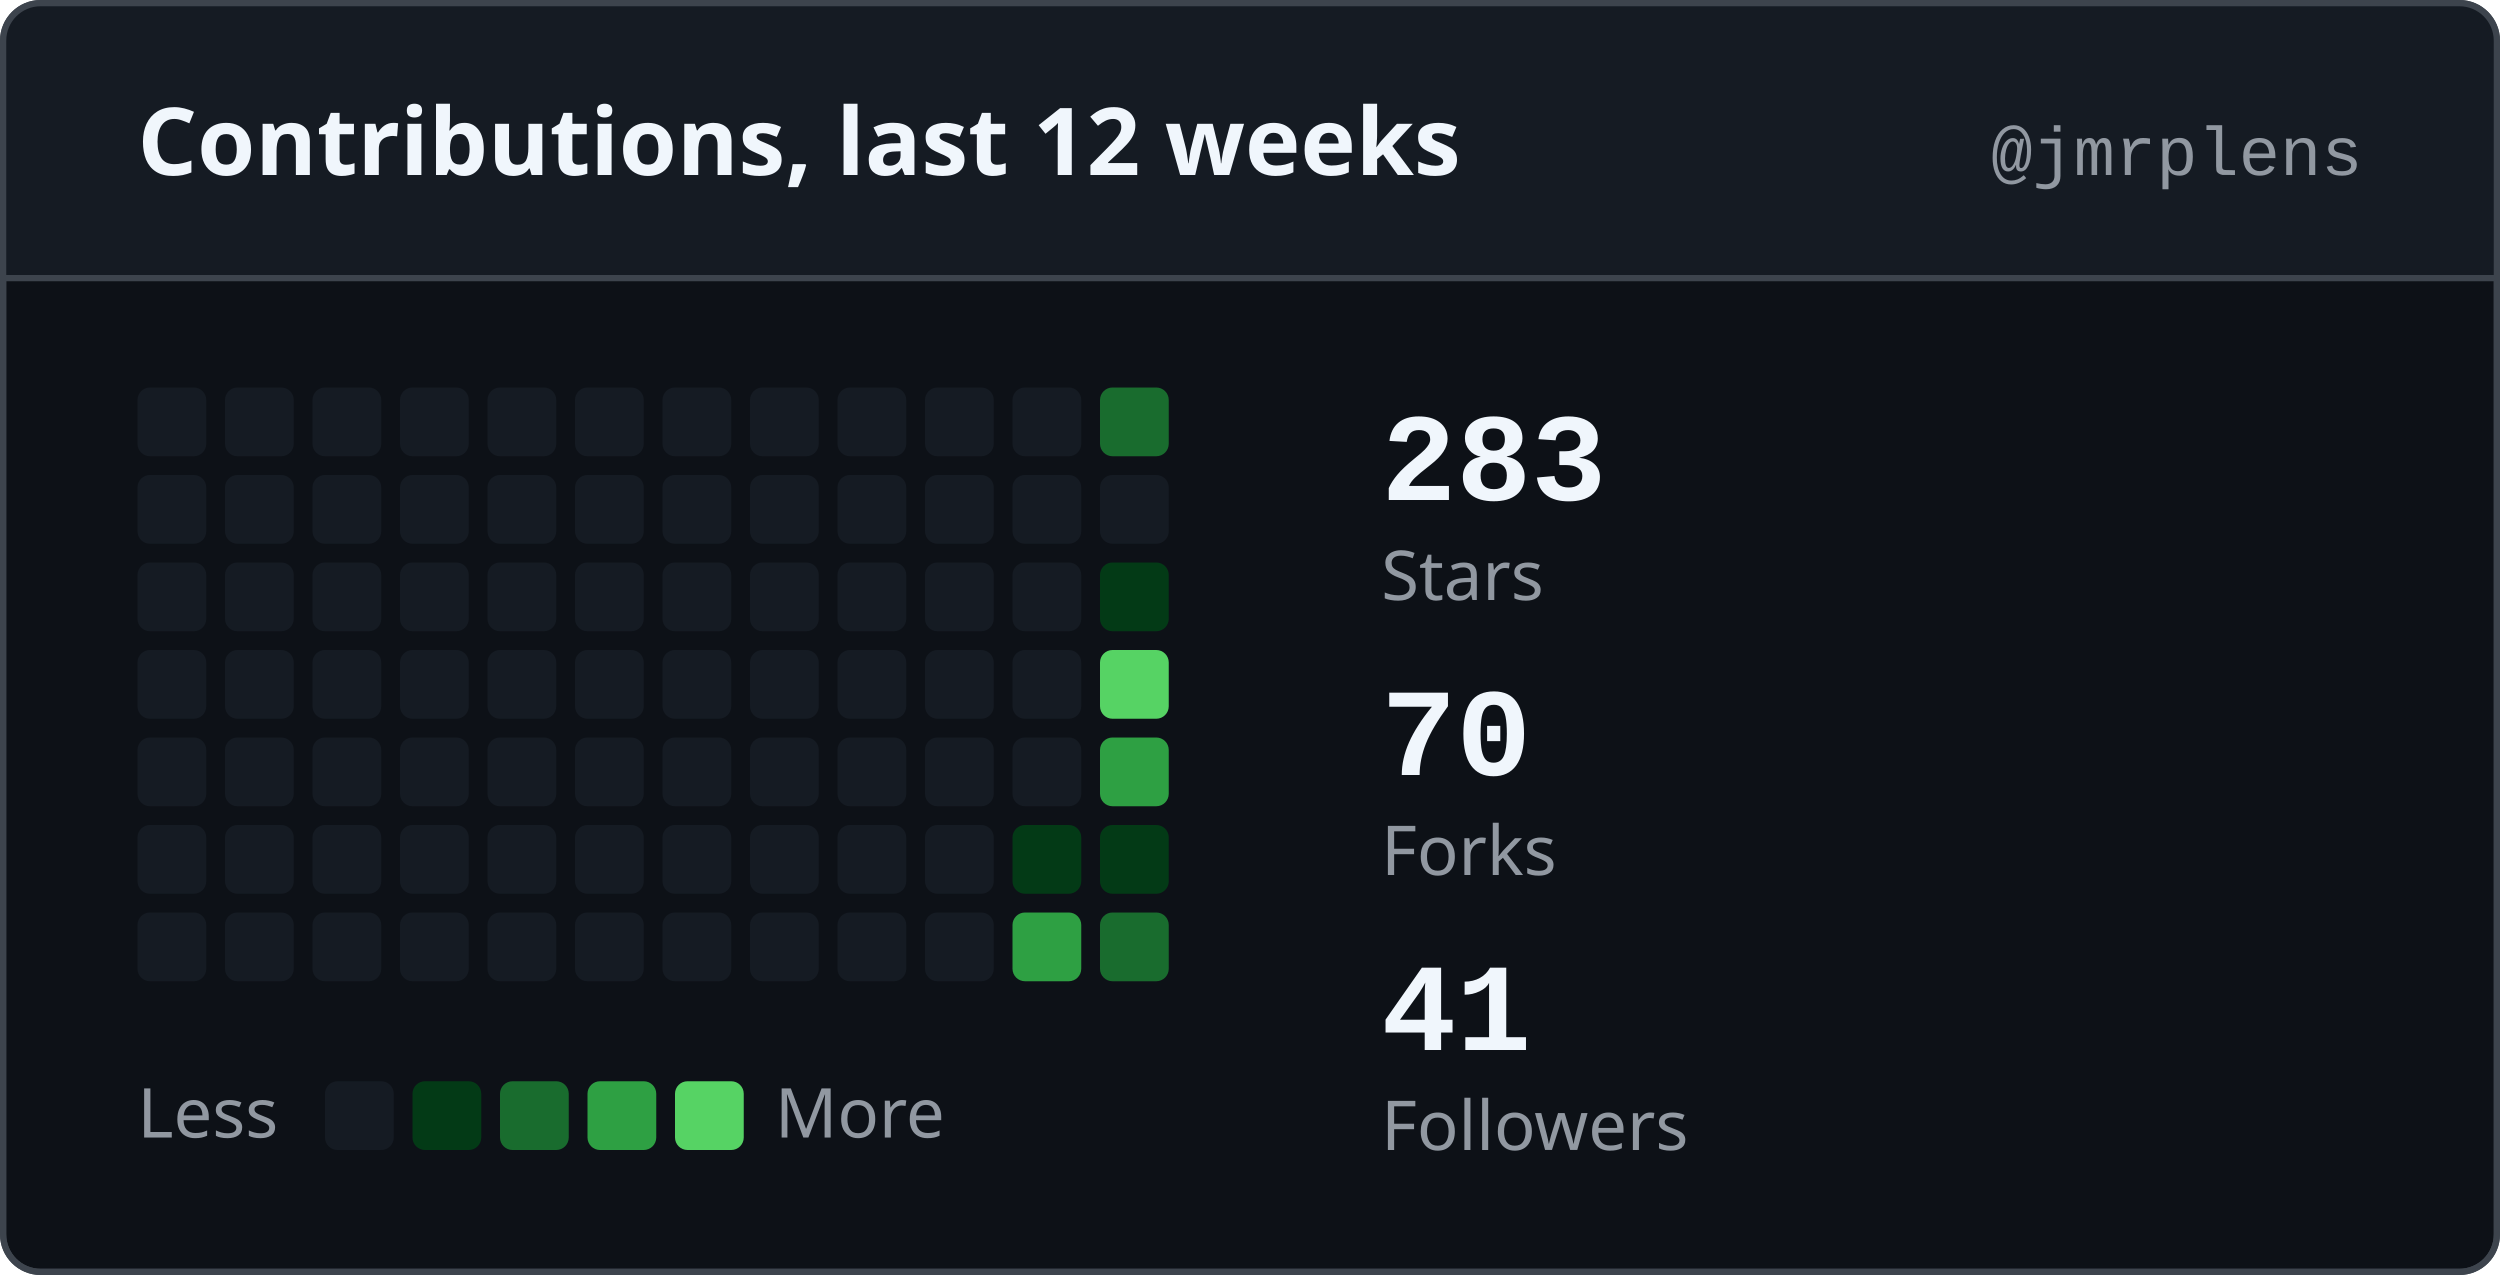
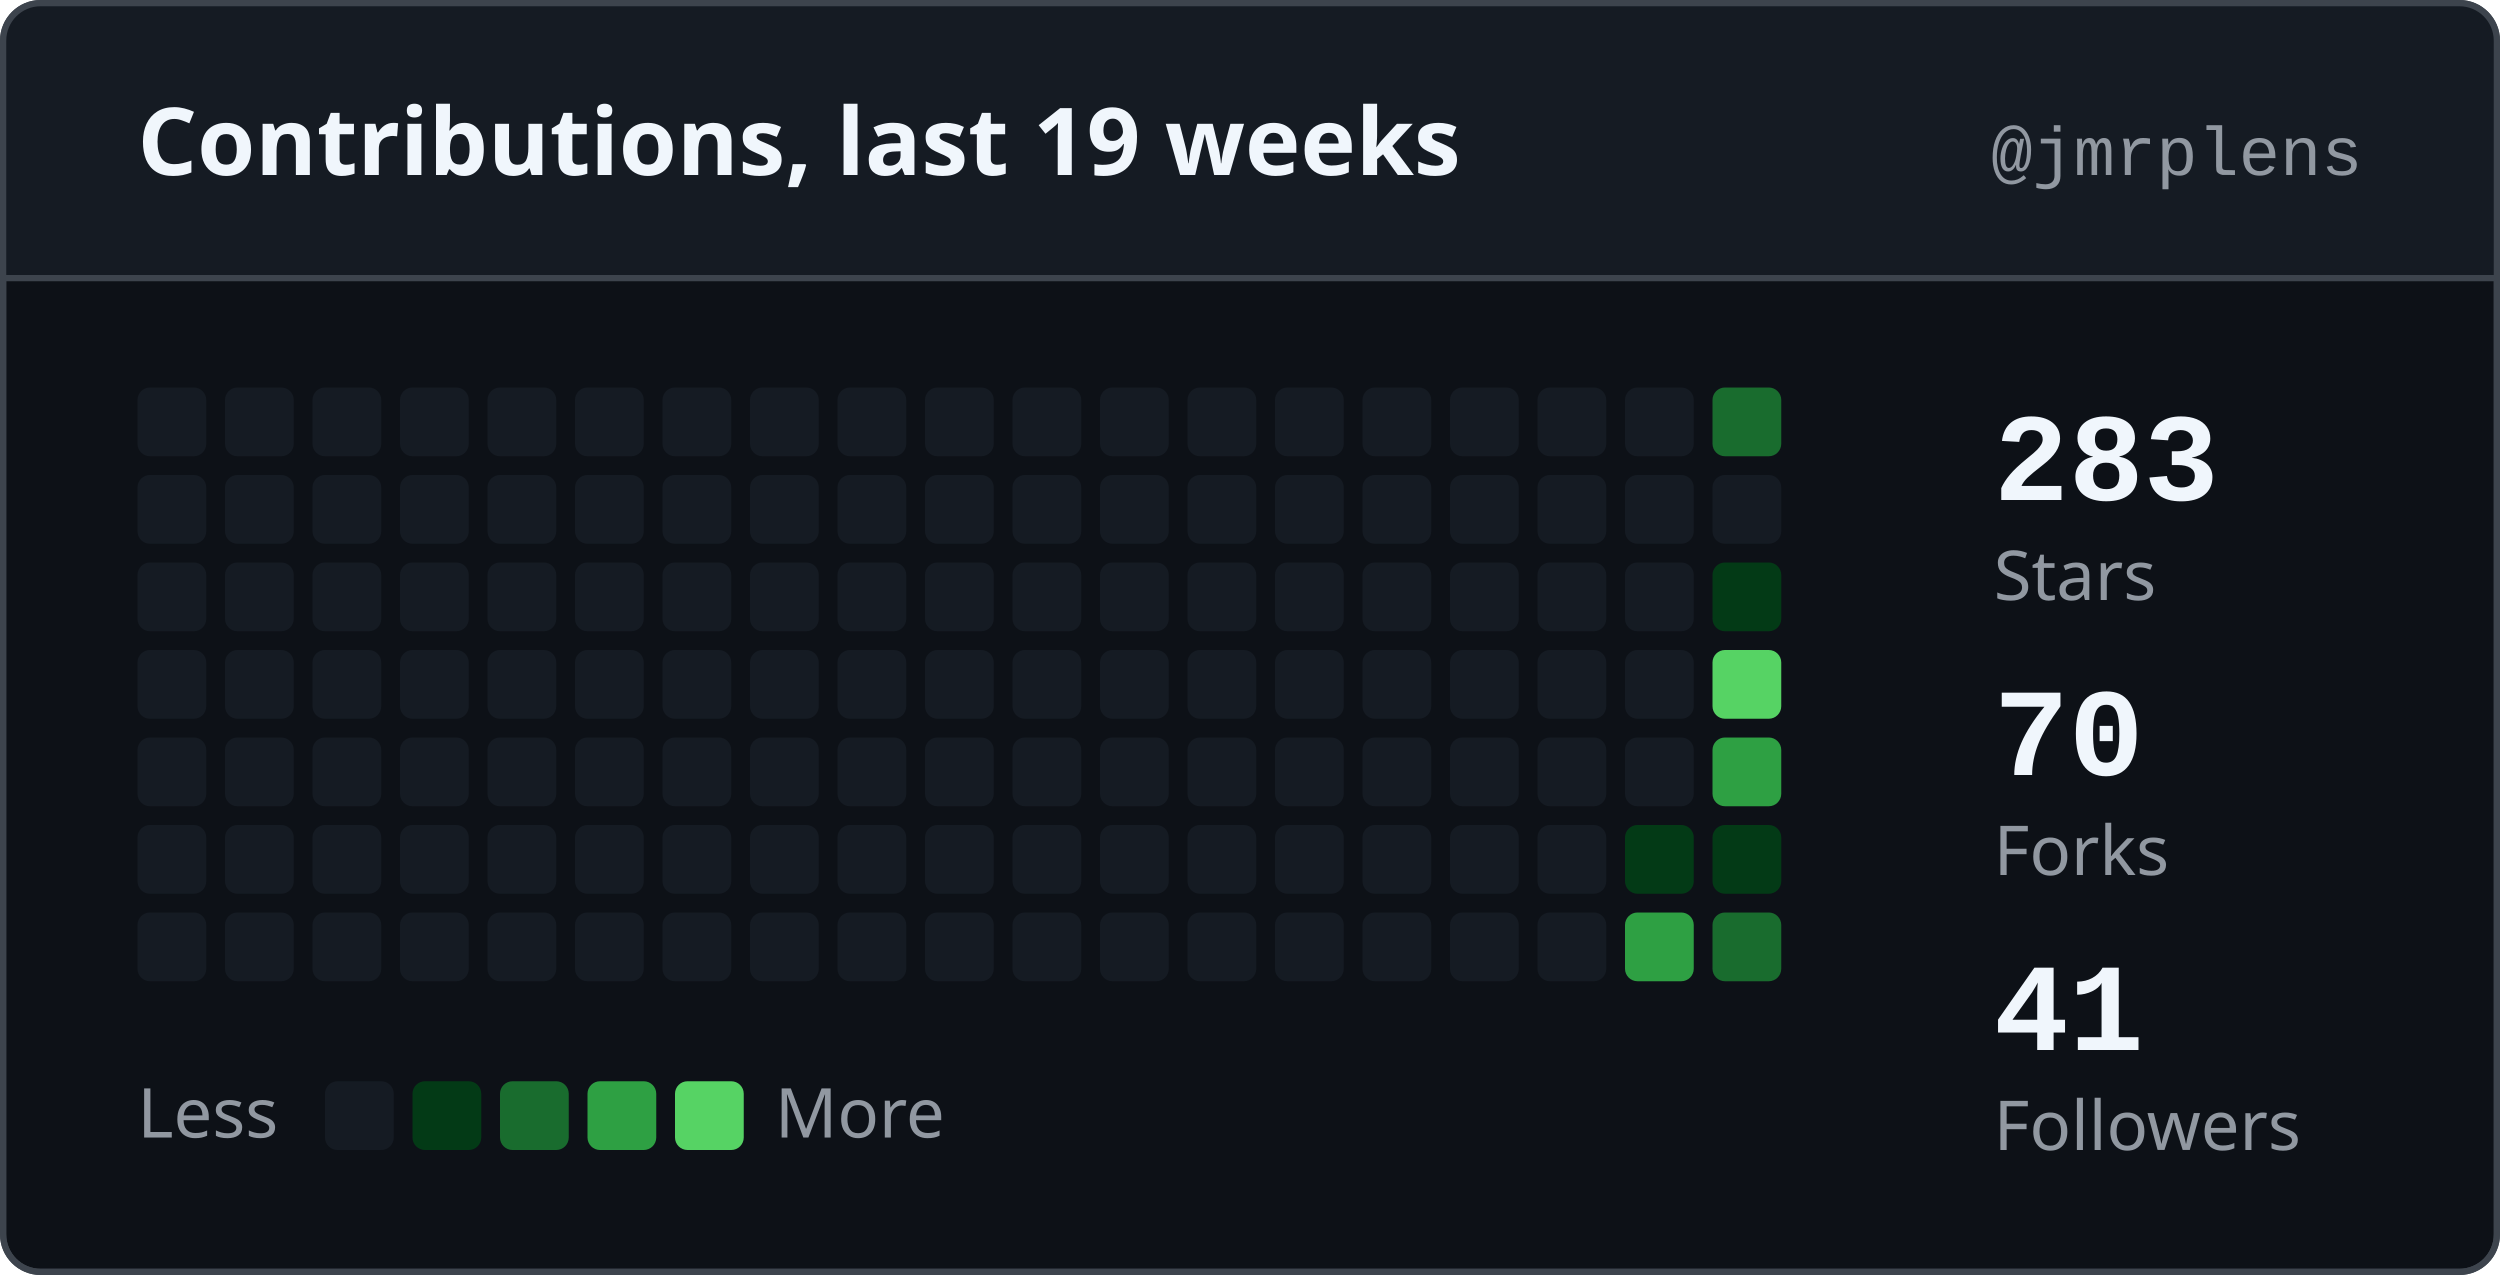
<svg xmlns="http://www.w3.org/2000/svg" width="400" height="204" viewBox="0 0 400 204" role="img" aria-labelledby="ghcTitle ghcDesc">
  <style>
.bg{fill:#0d1117;stroke:#3d444d}
.panel{fill:#151b23}
.t,.v,.big{fill:#f0f6fc}
.d,.l,.h,.s{fill:#9198a1}
.n,.c{fill:#f0f6fc}
.star,.pill-v{fill:#4493f8}
.on-accent{fill:#0d1117}
.line{stroke:#4493f8}
.area{fill:#4493f8}
.axis,.edge{stroke:#3d444d}
.track{fill:#3d444d}
.ok{fill:#3fb950}
.fg{fill:#f0f6fc}
.h0{fill:#151b23}.h1{fill:#033a16}.h2{fill:#196c2e}.h3{fill:#2ea043}.h4{fill:#56d364}
text{font-family:-apple-system,BlinkMacSystemFont,'Segoe UI','Noto Sans',Helvetica,Arial,sans-serif}
.mono{font-family:ui-monospace,SFMono-Regular,'SF Mono',Menlo,Consolas,'Liberation Mono',monospace}
.t{font-size:15px;font-weight:600}
.d{font-size:11px}
.v{font-size:22px;font-weight:600;font-family:ui-monospace,SFMono-Regular,'SF Mono',Menlo,Consolas,'Liberation Mono',monospace}
.big{font-size:20px;font-weight:600;font-family:ui-monospace,SFMono-Regular,'SF Mono',Menlo,Consolas,'Liberation Mono',monospace}
.l{font-size:11px}
.h{font-size:14px;font-weight:600}
.n{font-size:13px}
.s{font-size:11px}
.c{font-size:13px;font-weight:500;font-family:ui-monospace,SFMono-Regular,'SF Mono',Menlo,Consolas,'Liberation Mono',monospace}
.line{fill:none;stroke-width:2;stroke-linecap:round;stroke-linejoin:round}
.area{fill-opacity:0.12;stroke:none}
.axis{stroke-width:1}
.edge{fill:none;stroke-width:1}
.m0{animation:m0 1.82s ease-out 1}
@keyframes m0{0%{opacity:0}87.91%,100%{opacity:1}}
.m1{animation:m1 1.82s ease-out 1}
- @keyframes m1{0%,1.1%{opacity:0}89.01%,100%{opacity:1}}
+ @keyframes m1{0%,0.67%{opacity:0}88.58%,100%{opacity:1}}
.m2{animation:m2 1.82s ease-out 1}
- @keyframes m2{0%,2.2%{opacity:0}90.11%,100%{opacity:1}}
+ @keyframes m2{0%,1.34%{opacity:0}89.26%,100%{opacity:1}}
.m3{animation:m3 1.82s ease-out 1}
- @keyframes m3{0%,3.3%{opacity:0}91.21%,100%{opacity:1}}
+ @keyframes m3{0%,2.01%{opacity:0}89.93%,100%{opacity:1}}
.m4{animation:m4 1.82s ease-out 1}
- @keyframes m4{0%,4.4%{opacity:0}92.31%,100%{opacity:1}}
+ @keyframes m4{0%,2.69%{opacity:0}90.6%,100%{opacity:1}}
.m5{animation:m5 1.82s ease-out 1}
- @keyframes m5{0%,5.49%{opacity:0}93.41%,100%{opacity:1}}
+ @keyframes m5{0%,3.36%{opacity:0}91.27%,100%{opacity:1}}
.m6{animation:m6 1.82s ease-out 1}
- @keyframes m6{0%,6.59%{opacity:0}94.51%,100%{opacity:1}}
+ @keyframes m6{0%,4.03%{opacity:0}91.94%,100%{opacity:1}}
.m7{animation:m7 1.82s ease-out 1}
- @keyframes m7{0%,7.69%{opacity:0}95.6%,100%{opacity:1}}
+ @keyframes m7{0%,4.7%{opacity:0}92.61%,100%{opacity:1}}
.m8{animation:m8 1.82s ease-out 1}
- @keyframes m8{0%,8.79%{opacity:0}96.7%,100%{opacity:1}}
+ @keyframes m8{0%,5.37%{opacity:0}93.28%,100%{opacity:1}}
.m9{animation:m9 1.82s ease-out 1}
- @keyframes m9{0%,9.89%{opacity:0}97.8%,100%{opacity:1}}
+ @keyframes m9{0%,6.04%{opacity:0}93.96%,100%{opacity:1}}
.m10{animation:m10 1.82s ease-out 1}
- @keyframes m10{0%,10.99%{opacity:0}98.9%,100%{opacity:1}}
+ @keyframes m10{0%,6.72%{opacity:0}94.63%,100%{opacity:1}}
.m11{animation:m11 1.82s ease-out 1}
- @keyframes m11{0%,12.09%{opacity:0}100%{opacity:1}}
- @media (prefers-reduced-motion:reduce){.m0,.m1,.m2,.m3,.m4,.m5,.m6,.m7,.m8,.m9,.m10,.m11{animation:none}}
+ @keyframes m11{0%,7.39%{opacity:0}95.3%,100%{opacity:1}}
+ .m12{animation:m12 1.82s ease-out 1}
+ @keyframes m12{0%,8.06%{opacity:0}95.97%,100%{opacity:1}}
+ .m13{animation:m13 1.82s ease-out 1}
+ @keyframes m13{0%,8.73%{opacity:0}96.64%,100%{opacity:1}}
+ .m14{animation:m14 1.82s ease-out 1}
+ @keyframes m14{0%,9.4%{opacity:0}97.31%,100%{opacity:1}}
+ .m15{animation:m15 1.82s ease-out 1}
+ @keyframes m15{0%,10.07%{opacity:0}97.99%,100%{opacity:1}}
+ .m16{animation:m16 1.82s ease-out 1}
+ @keyframes m16{0%,10.74%{opacity:0}98.66%,100%{opacity:1}}
+ .m17{animation:m17 1.82s ease-out 1}
+ @keyframes m17{0%,11.42%{opacity:0}99.33%,100%{opacity:1}}
+ .m18{animation:m18 1.82s ease-out 1}
+ @keyframes m18{0%,12.09%{opacity:0}100%{opacity:1}}
+ @media (prefers-reduced-motion:reduce){.m0,.m1,.m2,.m3,.m4,.m5,.m6,.m7,.m8,.m9,.m10,.m11,.m12,.m13,.m14,.m15,.m16,.m17,.m18{animation:none}}
</style>
  <rect class="bg" x="0.5" y="0.5" width="399" height="203" rx="6" />
  <path class="panel" d="M0.5,44 V6.5 A6,6 0 0 1 6.5,0.5 H393.5 A6,6 0 0 1 399.5,6.5 V44 Z" />
  <line class="axis" x1="0.5" y1="44.5" x2="399.5" y2="44.5" />
  <rect class="edge" x="0.5" y="0.5" width="399" height="203" rx="6" />
-   <text class="t" x="22" y="28" text-anchor="start">Contributions, last 12 weeks</text>
+   <text class="t" x="22" y="28" text-anchor="start">Contributions, last 19 weeks</text>
  <text class="d mono" x="378" y="28" text-anchor="end">@jmrplens</text>
  <rect class="h0 m0" x="22" y="62" width="11" height="11" rx="2" />
  <rect class="h0 m0" x="22" y="76" width="11" height="11" rx="2" />
  <rect class="h0 m0" x="22" y="90" width="11" height="11" rx="2" />
  <rect class="h0 m0" x="22" y="104" width="11" height="11" rx="2" />
  <rect class="h0 m0" x="22" y="118" width="11" height="11" rx="2" />
  <rect class="h0 m0" x="22" y="132" width="11" height="11" rx="2" />
  <rect class="h0 m0" x="22" y="146" width="11" height="11" rx="2" />
  <rect class="h0 m1" x="36" y="62" width="11" height="11" rx="2" />
  <rect class="h0 m1" x="36" y="76" width="11" height="11" rx="2" />
  <rect class="h0 m1" x="36" y="90" width="11" height="11" rx="2" />
  <rect class="h0 m1" x="36" y="104" width="11" height="11" rx="2" />
  <rect class="h0 m1" x="36" y="118" width="11" height="11" rx="2" />
  <rect class="h0 m1" x="36" y="132" width="11" height="11" rx="2" />
  <rect class="h0 m1" x="36" y="146" width="11" height="11" rx="2" />
  <rect class="h0 m2" x="50" y="62" width="11" height="11" rx="2" />
  <rect class="h0 m2" x="50" y="76" width="11" height="11" rx="2" />
  <rect class="h0 m2" x="50" y="90" width="11" height="11" rx="2" />
  <rect class="h0 m2" x="50" y="104" width="11" height="11" rx="2" />
  <rect class="h0 m2" x="50" y="118" width="11" height="11" rx="2" />
  <rect class="h0 m2" x="50" y="132" width="11" height="11" rx="2" />
  <rect class="h0 m2" x="50" y="146" width="11" height="11" rx="2" />
  <rect class="h0 m3" x="64" y="62" width="11" height="11" rx="2" />
  <rect class="h0 m3" x="64" y="76" width="11" height="11" rx="2" />
  <rect class="h0 m3" x="64" y="90" width="11" height="11" rx="2" />
  <rect class="h0 m3" x="64" y="104" width="11" height="11" rx="2" />
  <rect class="h0 m3" x="64" y="118" width="11" height="11" rx="2" />
  <rect class="h0 m3" x="64" y="132" width="11" height="11" rx="2" />
  <rect class="h0 m3" x="64" y="146" width="11" height="11" rx="2" />
  <rect class="h0 m4" x="78" y="62" width="11" height="11" rx="2" />
  <rect class="h0 m4" x="78" y="76" width="11" height="11" rx="2" />
  <rect class="h0 m4" x="78" y="90" width="11" height="11" rx="2" />
  <rect class="h0 m4" x="78" y="104" width="11" height="11" rx="2" />
  <rect class="h0 m4" x="78" y="118" width="11" height="11" rx="2" />
  <rect class="h0 m4" x="78" y="132" width="11" height="11" rx="2" />
  <rect class="h0 m4" x="78" y="146" width="11" height="11" rx="2" />
  <rect class="h0 m5" x="92" y="62" width="11" height="11" rx="2" />
  <rect class="h0 m5" x="92" y="76" width="11" height="11" rx="2" />
  <rect class="h0 m5" x="92" y="90" width="11" height="11" rx="2" />
  <rect class="h0 m5" x="92" y="104" width="11" height="11" rx="2" />
  <rect class="h0 m5" x="92" y="118" width="11" height="11" rx="2" />
  <rect class="h0 m5" x="92" y="132" width="11" height="11" rx="2" />
  <rect class="h0 m5" x="92" y="146" width="11" height="11" rx="2" />
  <rect class="h0 m6" x="106" y="62" width="11" height="11" rx="2" />
  <rect class="h0 m6" x="106" y="76" width="11" height="11" rx="2" />
  <rect class="h0 m6" x="106" y="90" width="11" height="11" rx="2" />
  <rect class="h0 m6" x="106" y="104" width="11" height="11" rx="2" />
  <rect class="h0 m6" x="106" y="118" width="11" height="11" rx="2" />
  <rect class="h0 m6" x="106" y="132" width="11" height="11" rx="2" />
  <rect class="h0 m6" x="106" y="146" width="11" height="11" rx="2" />
  <rect class="h0 m7" x="120" y="62" width="11" height="11" rx="2" />
  <rect class="h0 m7" x="120" y="76" width="11" height="11" rx="2" />
  <rect class="h0 m7" x="120" y="90" width="11" height="11" rx="2" />
  <rect class="h0 m7" x="120" y="104" width="11" height="11" rx="2" />
  <rect class="h0 m7" x="120" y="118" width="11" height="11" rx="2" />
  <rect class="h0 m7" x="120" y="132" width="11" height="11" rx="2" />
  <rect class="h0 m7" x="120" y="146" width="11" height="11" rx="2" />
  <rect class="h0 m8" x="134" y="62" width="11" height="11" rx="2" />
  <rect class="h0 m8" x="134" y="76" width="11" height="11" rx="2" />
  <rect class="h0 m8" x="134" y="90" width="11" height="11" rx="2" />
  <rect class="h0 m8" x="134" y="104" width="11" height="11" rx="2" />
  <rect class="h0 m8" x="134" y="118" width="11" height="11" rx="2" />
  <rect class="h0 m8" x="134" y="132" width="11" height="11" rx="2" />
  <rect class="h0 m8" x="134" y="146" width="11" height="11" rx="2" />
  <rect class="h0 m9" x="148" y="62" width="11" height="11" rx="2" />
  <rect class="h0 m9" x="148" y="76" width="11" height="11" rx="2" />
  <rect class="h0 m9" x="148" y="90" width="11" height="11" rx="2" />
  <rect class="h0 m9" x="148" y="104" width="11" height="11" rx="2" />
  <rect class="h0 m9" x="148" y="118" width="11" height="11" rx="2" />
  <rect class="h0 m9" x="148" y="132" width="11" height="11" rx="2" />
  <rect class="h0 m9" x="148" y="146" width="11" height="11" rx="2" />
  <rect class="h0 m10" x="162" y="62" width="11" height="11" rx="2" />
  <rect class="h0 m10" x="162" y="76" width="11" height="11" rx="2" />
  <rect class="h0 m10" x="162" y="90" width="11" height="11" rx="2" />
  <rect class="h0 m10" x="162" y="104" width="11" height="11" rx="2" />
  <rect class="h0 m10" x="162" y="118" width="11" height="11" rx="2" />
-   <rect class="h1 m10" x="162" y="132" width="11" height="11" rx="2" />
-   <rect class="h3 m10" x="162" y="146" width="11" height="11" rx="2" />
-   <rect class="h2 m11" x="176" y="62" width="11" height="11" rx="2" />
+   <rect class="h0 m10" x="162" y="132" width="11" height="11" rx="2" />
+   <rect class="h0 m10" x="162" y="146" width="11" height="11" rx="2" />
+   <rect class="h0 m11" x="176" y="62" width="11" height="11" rx="2" />
  <rect class="h0 m11" x="176" y="76" width="11" height="11" rx="2" />
-   <rect class="h1 m11" x="176" y="90" width="11" height="11" rx="2" />
-   <rect class="h4 m11" x="176" y="104" width="11" height="11" rx="2" />
-   <rect class="h3 m11" x="176" y="118" width="11" height="11" rx="2" />
-   <rect class="h1 m11" x="176" y="132" width="11" height="11" rx="2" />
-   <rect class="h2 m11" x="176" y="146" width="11" height="11" rx="2" />
+   <rect class="h0 m11" x="176" y="90" width="11" height="11" rx="2" />
+   <rect class="h0 m11" x="176" y="104" width="11" height="11" rx="2" />
+   <rect class="h0 m11" x="176" y="118" width="11" height="11" rx="2" />
+   <rect class="h0 m11" x="176" y="132" width="11" height="11" rx="2" />
+   <rect class="h0 m11" x="176" y="146" width="11" height="11" rx="2" />
+   <rect class="h0 m12" x="190" y="62" width="11" height="11" rx="2" />
+   <rect class="h0 m12" x="190" y="76" width="11" height="11" rx="2" />
+   <rect class="h0 m12" x="190" y="90" width="11" height="11" rx="2" />
+   <rect class="h0 m12" x="190" y="104" width="11" height="11" rx="2" />
+   <rect class="h0 m12" x="190" y="118" width="11" height="11" rx="2" />
+   <rect class="h0 m12" x="190" y="132" width="11" height="11" rx="2" />
+   <rect class="h0 m12" x="190" y="146" width="11" height="11" rx="2" />
+   <rect class="h0 m13" x="204" y="62" width="11" height="11" rx="2" />
+   <rect class="h0 m13" x="204" y="76" width="11" height="11" rx="2" />
+   <rect class="h0 m13" x="204" y="90" width="11" height="11" rx="2" />
+   <rect class="h0 m13" x="204" y="104" width="11" height="11" rx="2" />
+   <rect class="h0 m13" x="204" y="118" width="11" height="11" rx="2" />
+   <rect class="h0 m13" x="204" y="132" width="11" height="11" rx="2" />
+   <rect class="h0 m13" x="204" y="146" width="11" height="11" rx="2" />
+   <rect class="h0 m14" x="218" y="62" width="11" height="11" rx="2" />
+   <rect class="h0 m14" x="218" y="76" width="11" height="11" rx="2" />
+   <rect class="h0 m14" x="218" y="90" width="11" height="11" rx="2" />
+   <rect class="h0 m14" x="218" y="104" width="11" height="11" rx="2" />
+   <rect class="h0 m14" x="218" y="118" width="11" height="11" rx="2" />
+   <rect class="h0 m14" x="218" y="132" width="11" height="11" rx="2" />
+   <rect class="h0 m14" x="218" y="146" width="11" height="11" rx="2" />
+   <rect class="h0 m15" x="232" y="62" width="11" height="11" rx="2" />
+   <rect class="h0 m15" x="232" y="76" width="11" height="11" rx="2" />
+   <rect class="h0 m15" x="232" y="90" width="11" height="11" rx="2" />
+   <rect class="h0 m15" x="232" y="104" width="11" height="11" rx="2" />
+   <rect class="h0 m15" x="232" y="118" width="11" height="11" rx="2" />
+   <rect class="h0 m15" x="232" y="132" width="11" height="11" rx="2" />
+   <rect class="h0 m15" x="232" y="146" width="11" height="11" rx="2" />
+   <rect class="h0 m16" x="246" y="62" width="11" height="11" rx="2" />
+   <rect class="h0 m16" x="246" y="76" width="11" height="11" rx="2" />
+   <rect class="h0 m16" x="246" y="90" width="11" height="11" rx="2" />
+   <rect class="h0 m16" x="246" y="104" width="11" height="11" rx="2" />
+   <rect class="h0 m16" x="246" y="118" width="11" height="11" rx="2" />
+   <rect class="h0 m16" x="246" y="132" width="11" height="11" rx="2" />
+   <rect class="h0 m16" x="246" y="146" width="11" height="11" rx="2" />
+   <rect class="h0 m17" x="260" y="62" width="11" height="11" rx="2" />
+   <rect class="h0 m17" x="260" y="76" width="11" height="11" rx="2" />
+   <rect class="h0 m17" x="260" y="90" width="11" height="11" rx="2" />
+   <rect class="h0 m17" x="260" y="104" width="11" height="11" rx="2" />
+   <rect class="h0 m17" x="260" y="118" width="11" height="11" rx="2" />
+   <rect class="h1 m17" x="260" y="132" width="11" height="11" rx="2" />
+   <rect class="h3 m17" x="260" y="146" width="11" height="11" rx="2" />
+   <rect class="h2 m18" x="274" y="62" width="11" height="11" rx="2" />
+   <rect class="h0 m18" x="274" y="76" width="11" height="11" rx="2" />
+   <rect class="h1 m18" x="274" y="90" width="11" height="11" rx="2" />
+   <rect class="h4 m18" x="274" y="104" width="11" height="11" rx="2" />
+   <rect class="h3 m18" x="274" y="118" width="11" height="11" rx="2" />
+   <rect class="h1 m18" x="274" y="132" width="11" height="11" rx="2" />
+   <rect class="h2 m18" x="274" y="146" width="11" height="11" rx="2" />
  <text class="s" x="22" y="182" text-anchor="start">Less</text>
  <rect class="h0" x="52" y="173" width="11" height="11" rx="2" />
  <rect class="h1" x="66" y="173" width="11" height="11" rx="2" />
  <rect class="h2" x="80" y="173" width="11" height="11" rx="2" />
  <rect class="h3" x="94" y="173" width="11" height="11" rx="2" />
  <rect class="h4" x="108" y="173" width="11" height="11" rx="2" />
  <text class="s" x="124" y="182" text-anchor="start">More</text>
-   <text class="big" x="221" y="80" text-anchor="start">283</text>
-   <text class="l" x="221" y="96" text-anchor="start">Stars</text>
-   <text class="big" x="221" y="124" text-anchor="start">70</text>
-   <text class="l" x="221" y="140" text-anchor="start">Forks</text>
-   <text class="big" x="221" y="168" text-anchor="start">41</text>
-   <text class="l" x="221" y="184" text-anchor="start">Followers</text>
+   <text class="big" x="319" y="80" text-anchor="start">283</text>
+   <text class="l" x="319" y="96" text-anchor="start">Stars</text>
+   <text class="big" x="319" y="124" text-anchor="start">70</text>
+   <text class="l" x="319" y="140" text-anchor="start">Forks</text>
+   <text class="big" x="319" y="168" text-anchor="start">41</text>
+   <text class="l" x="319" y="184" text-anchor="start">Followers</text>
</svg>
